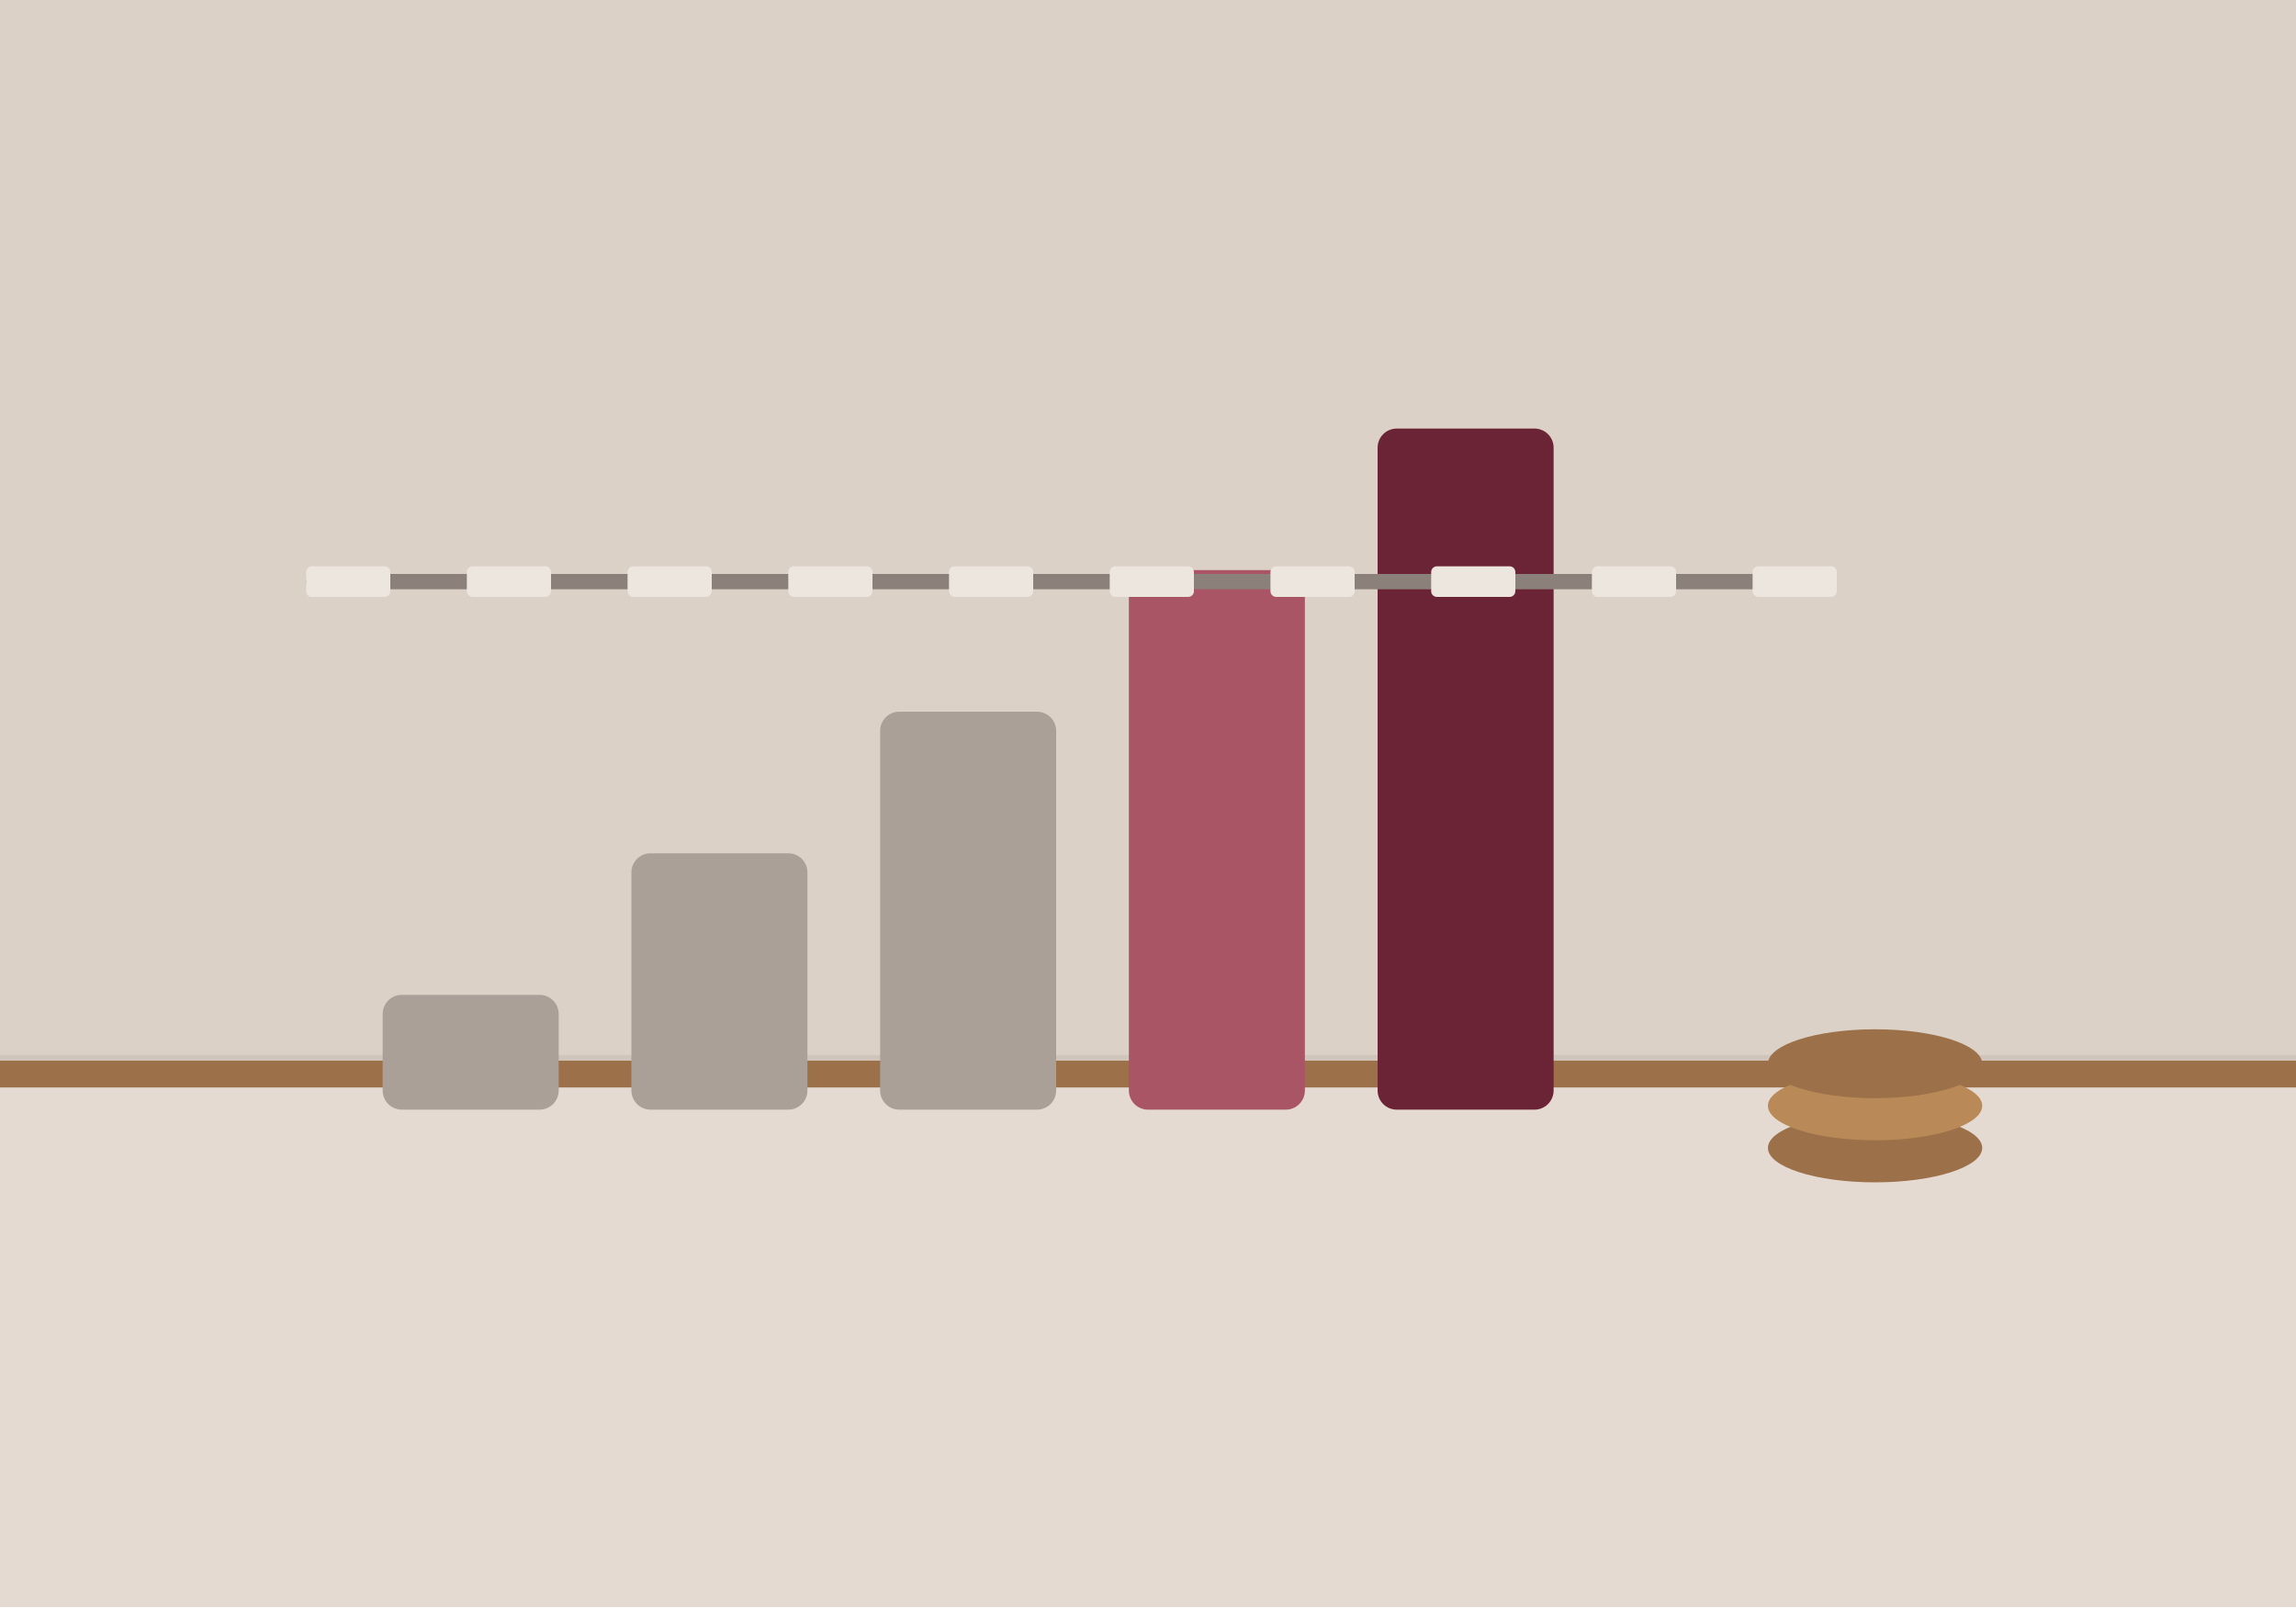
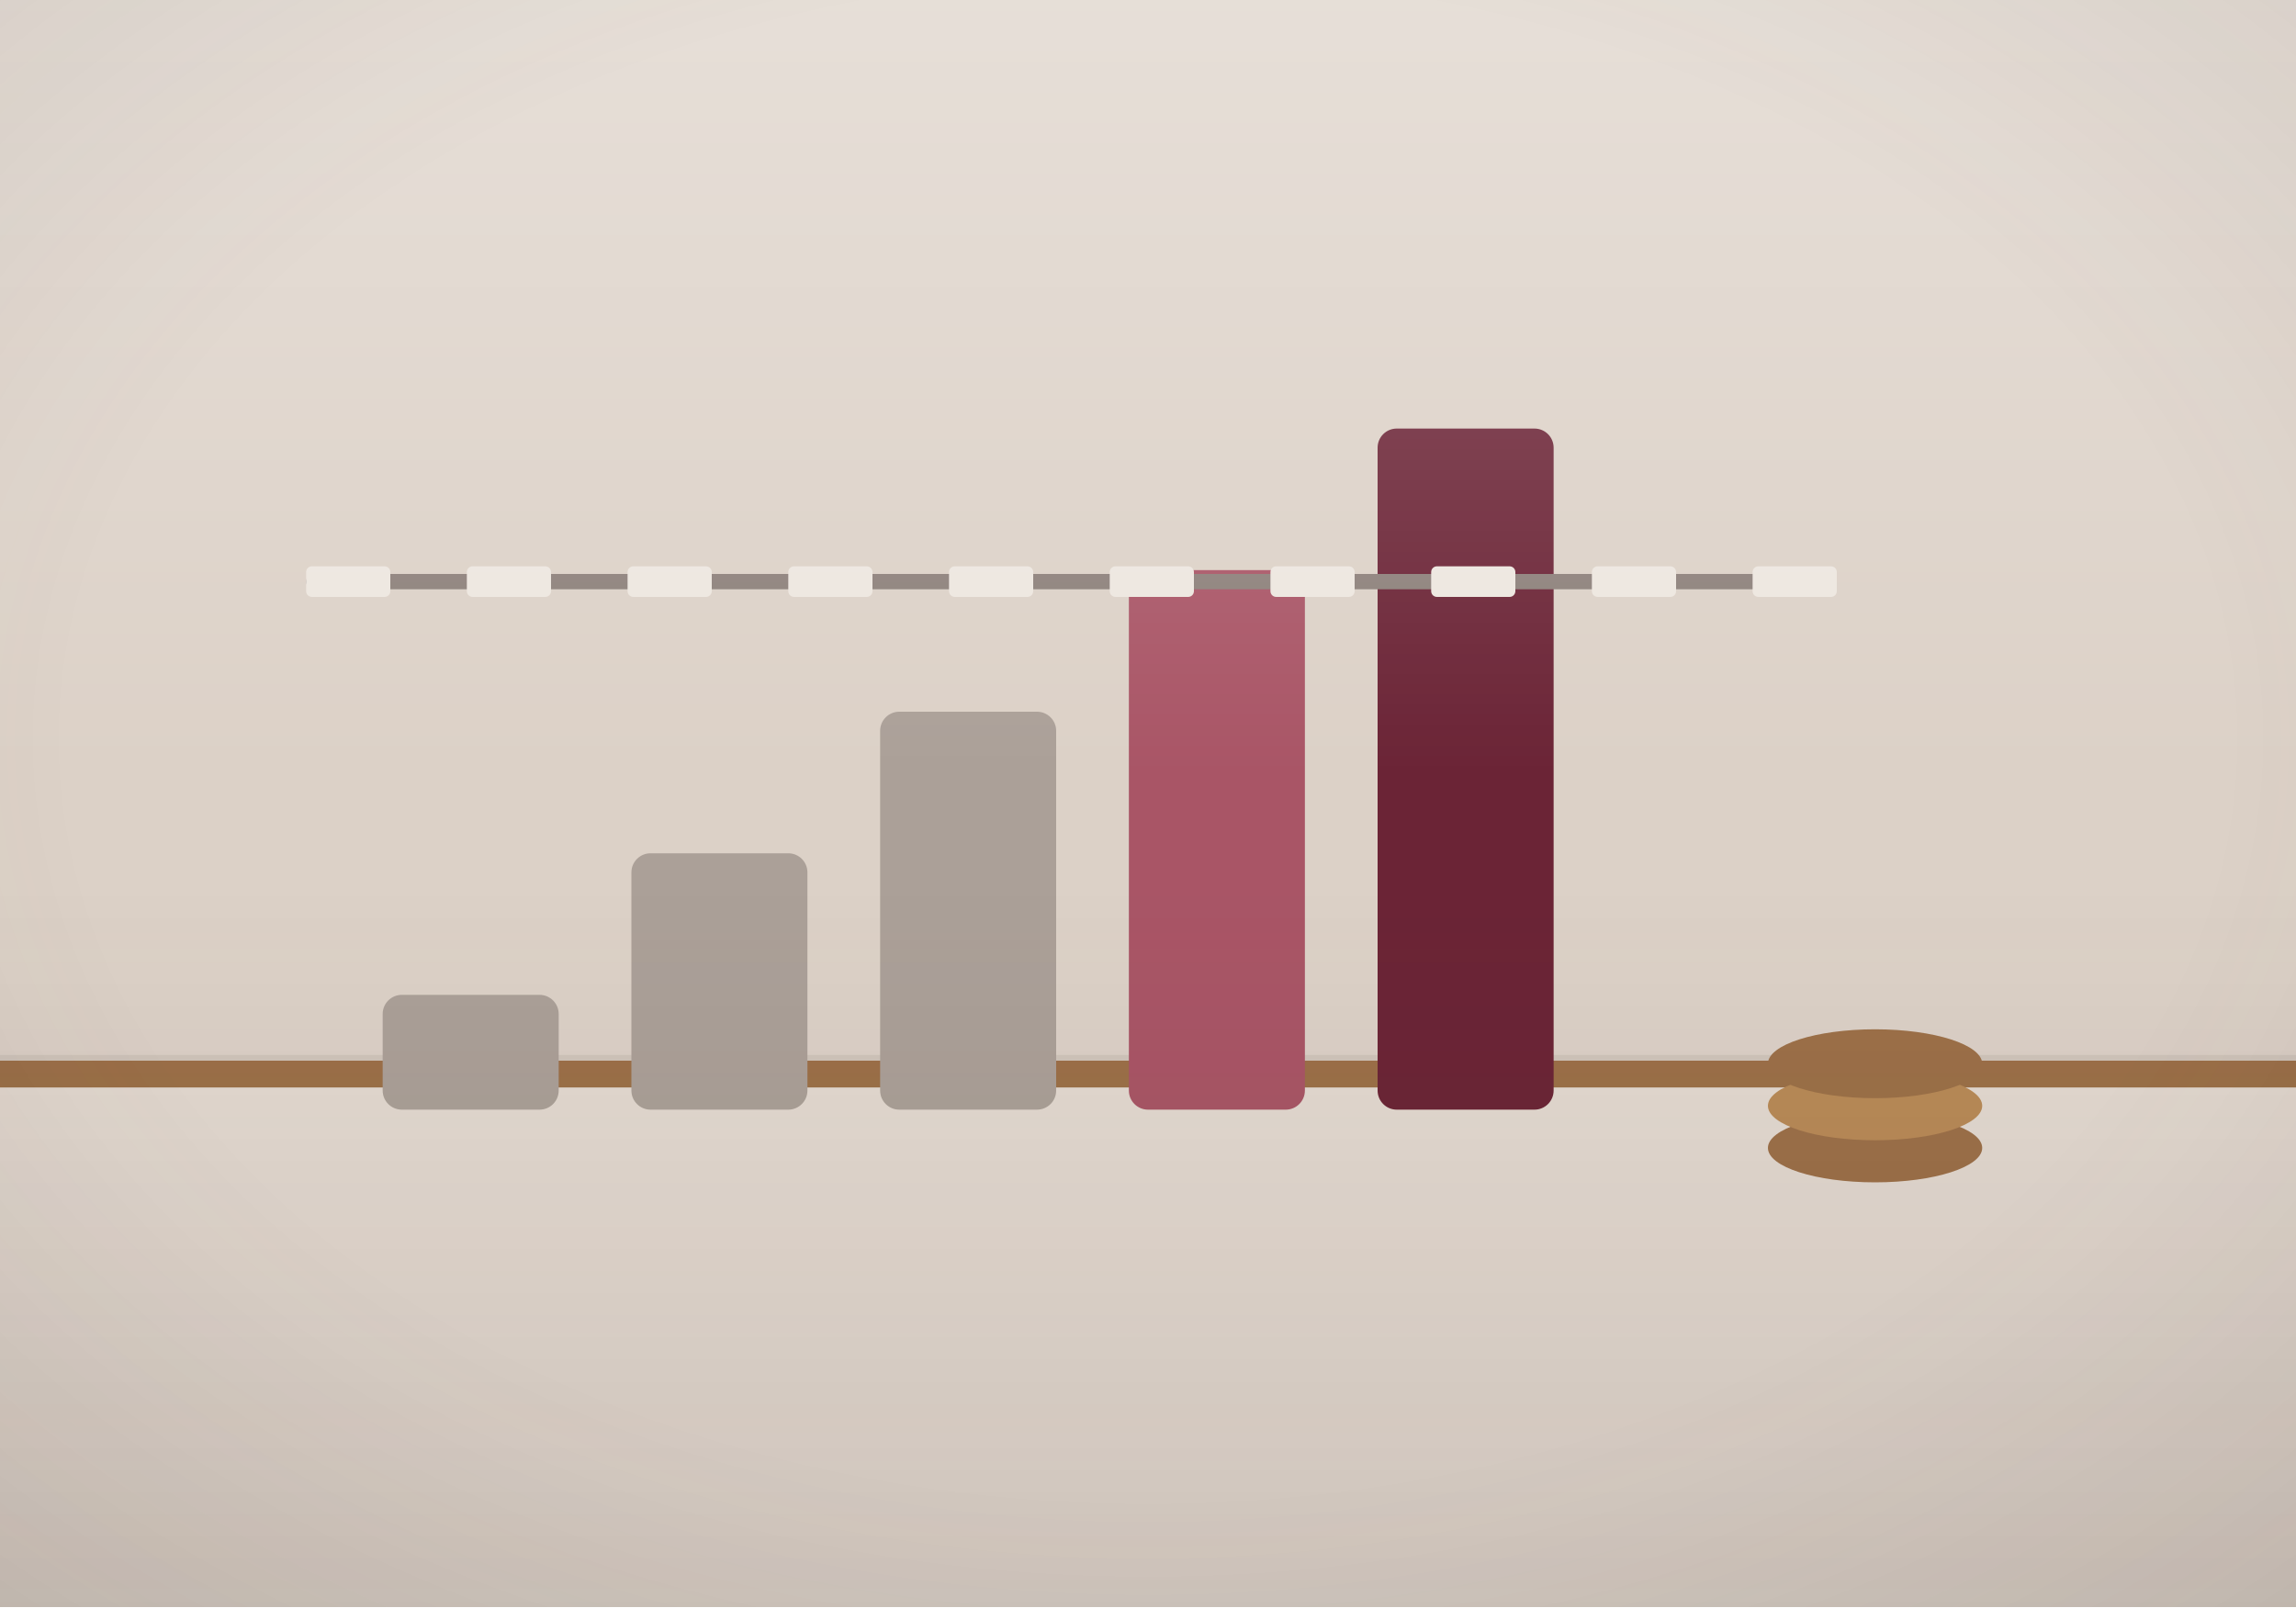
<svg xmlns="http://www.w3.org/2000/svg" viewBox="0 0 1200 840" width="1200" height="840" role="img">
+   <defs>
+     <linearGradient id="gTop" x1="0" y1="0" x2="0" y2="1">
+       <stop offset="0" stop-color="#FFFFFF" stop-opacity=".30" />
+       <stop offset=".48" stop-color="#FFFFFF" stop-opacity="0" />
+     </linearGradient>
+     <linearGradient id="gBot" x1="0" y1="0" x2="0" y2="1">
+       <stop offset=".55" stop-color="#3A2C24" stop-opacity="0" />
+       <stop offset="1" stop-color="#3A2C24" stop-opacity=".13" />
+     </linearGradient>
+     <radialGradient id="gVig" cx=".5" cy=".46" r=".75">
+       <stop offset=".62" stop-color="#3A2C24" stop-opacity="0" />
+       <stop offset="1" stop-color="#3A2C24" stop-opacity=".10" />
+     </radialGradient>
+   </defs>
  <rect x="0" y="0" width="1200" height="840" fill="#EDE6DF" />
  <rect x="0" y="0" width="1200" height="554.4" fill="#DCD1C7" />
  <rect x="0" y="554.4" width="1200" height="285.6" fill="#E4DAD1" />
  <rect x="0" y="551.4" width="1200" height="3" fill="rgba(0,0,0,.06)" />
  <rect x="0" y="554.4" width="1200" height="14" fill="#9C7048" />
  <rect x="200" y="520" width="92" height="60" fill="#ABA098" rx="10" />
  <rect x="330" y="446" width="92" height="134" fill="#ABA098" rx="10" />
  <rect x="460" y="372" width="92" height="208" fill="#ABA098" rx="10" />
  <rect x="590" y="298" width="92" height="282" fill="#A95566" rx="10" />
  <rect x="720" y="224" width="92" height="356" fill="#6B2436" rx="10" />
  <rect x="160" y="300" width="800" height="8" fill="#8C807A" rx="4" />
  <rect x="160" y="296" width="44" height="16" fill="#EDE6DF" rx="3" />
  <rect x="244" y="296" width="44" height="16" fill="#EDE6DF" rx="3" />
  <rect x="328" y="296" width="44" height="16" fill="#EDE6DF" rx="3" />
  <rect x="412" y="296" width="44" height="16" fill="#EDE6DF" rx="3" />
  <rect x="496" y="296" width="44" height="16" fill="#EDE6DF" rx="3" />
  <rect x="580" y="296" width="44" height="16" fill="#EDE6DF" rx="3" />
  <rect x="664" y="296" width="44" height="16" fill="#EDE6DF" rx="3" />
  <rect x="748" y="296" width="44" height="16" fill="#EDE6DF" rx="3" />
  <rect x="832" y="296" width="44" height="16" fill="#EDE6DF" rx="3" />
  <rect x="916" y="296" width="44" height="16" fill="#EDE6DF" rx="3" />
  <ellipse cx="980" cy="600" rx="56" ry="18" fill="#9C7048" />
  <ellipse cx="980" cy="578" rx="56" ry="18" fill="#B98A57" />
  <ellipse cx="980" cy="556" rx="56" ry="18" fill="#9C7048" />
+   <rect x="0" y="0" width="1200" height="840" fill="url(#gTop)" />
+   <rect x="0" y="0" width="1200" height="840" fill="url(#gBot)" />
+   <rect x="0" y="0" width="1200" height="840" fill="url(#gVig)" />
</svg>
